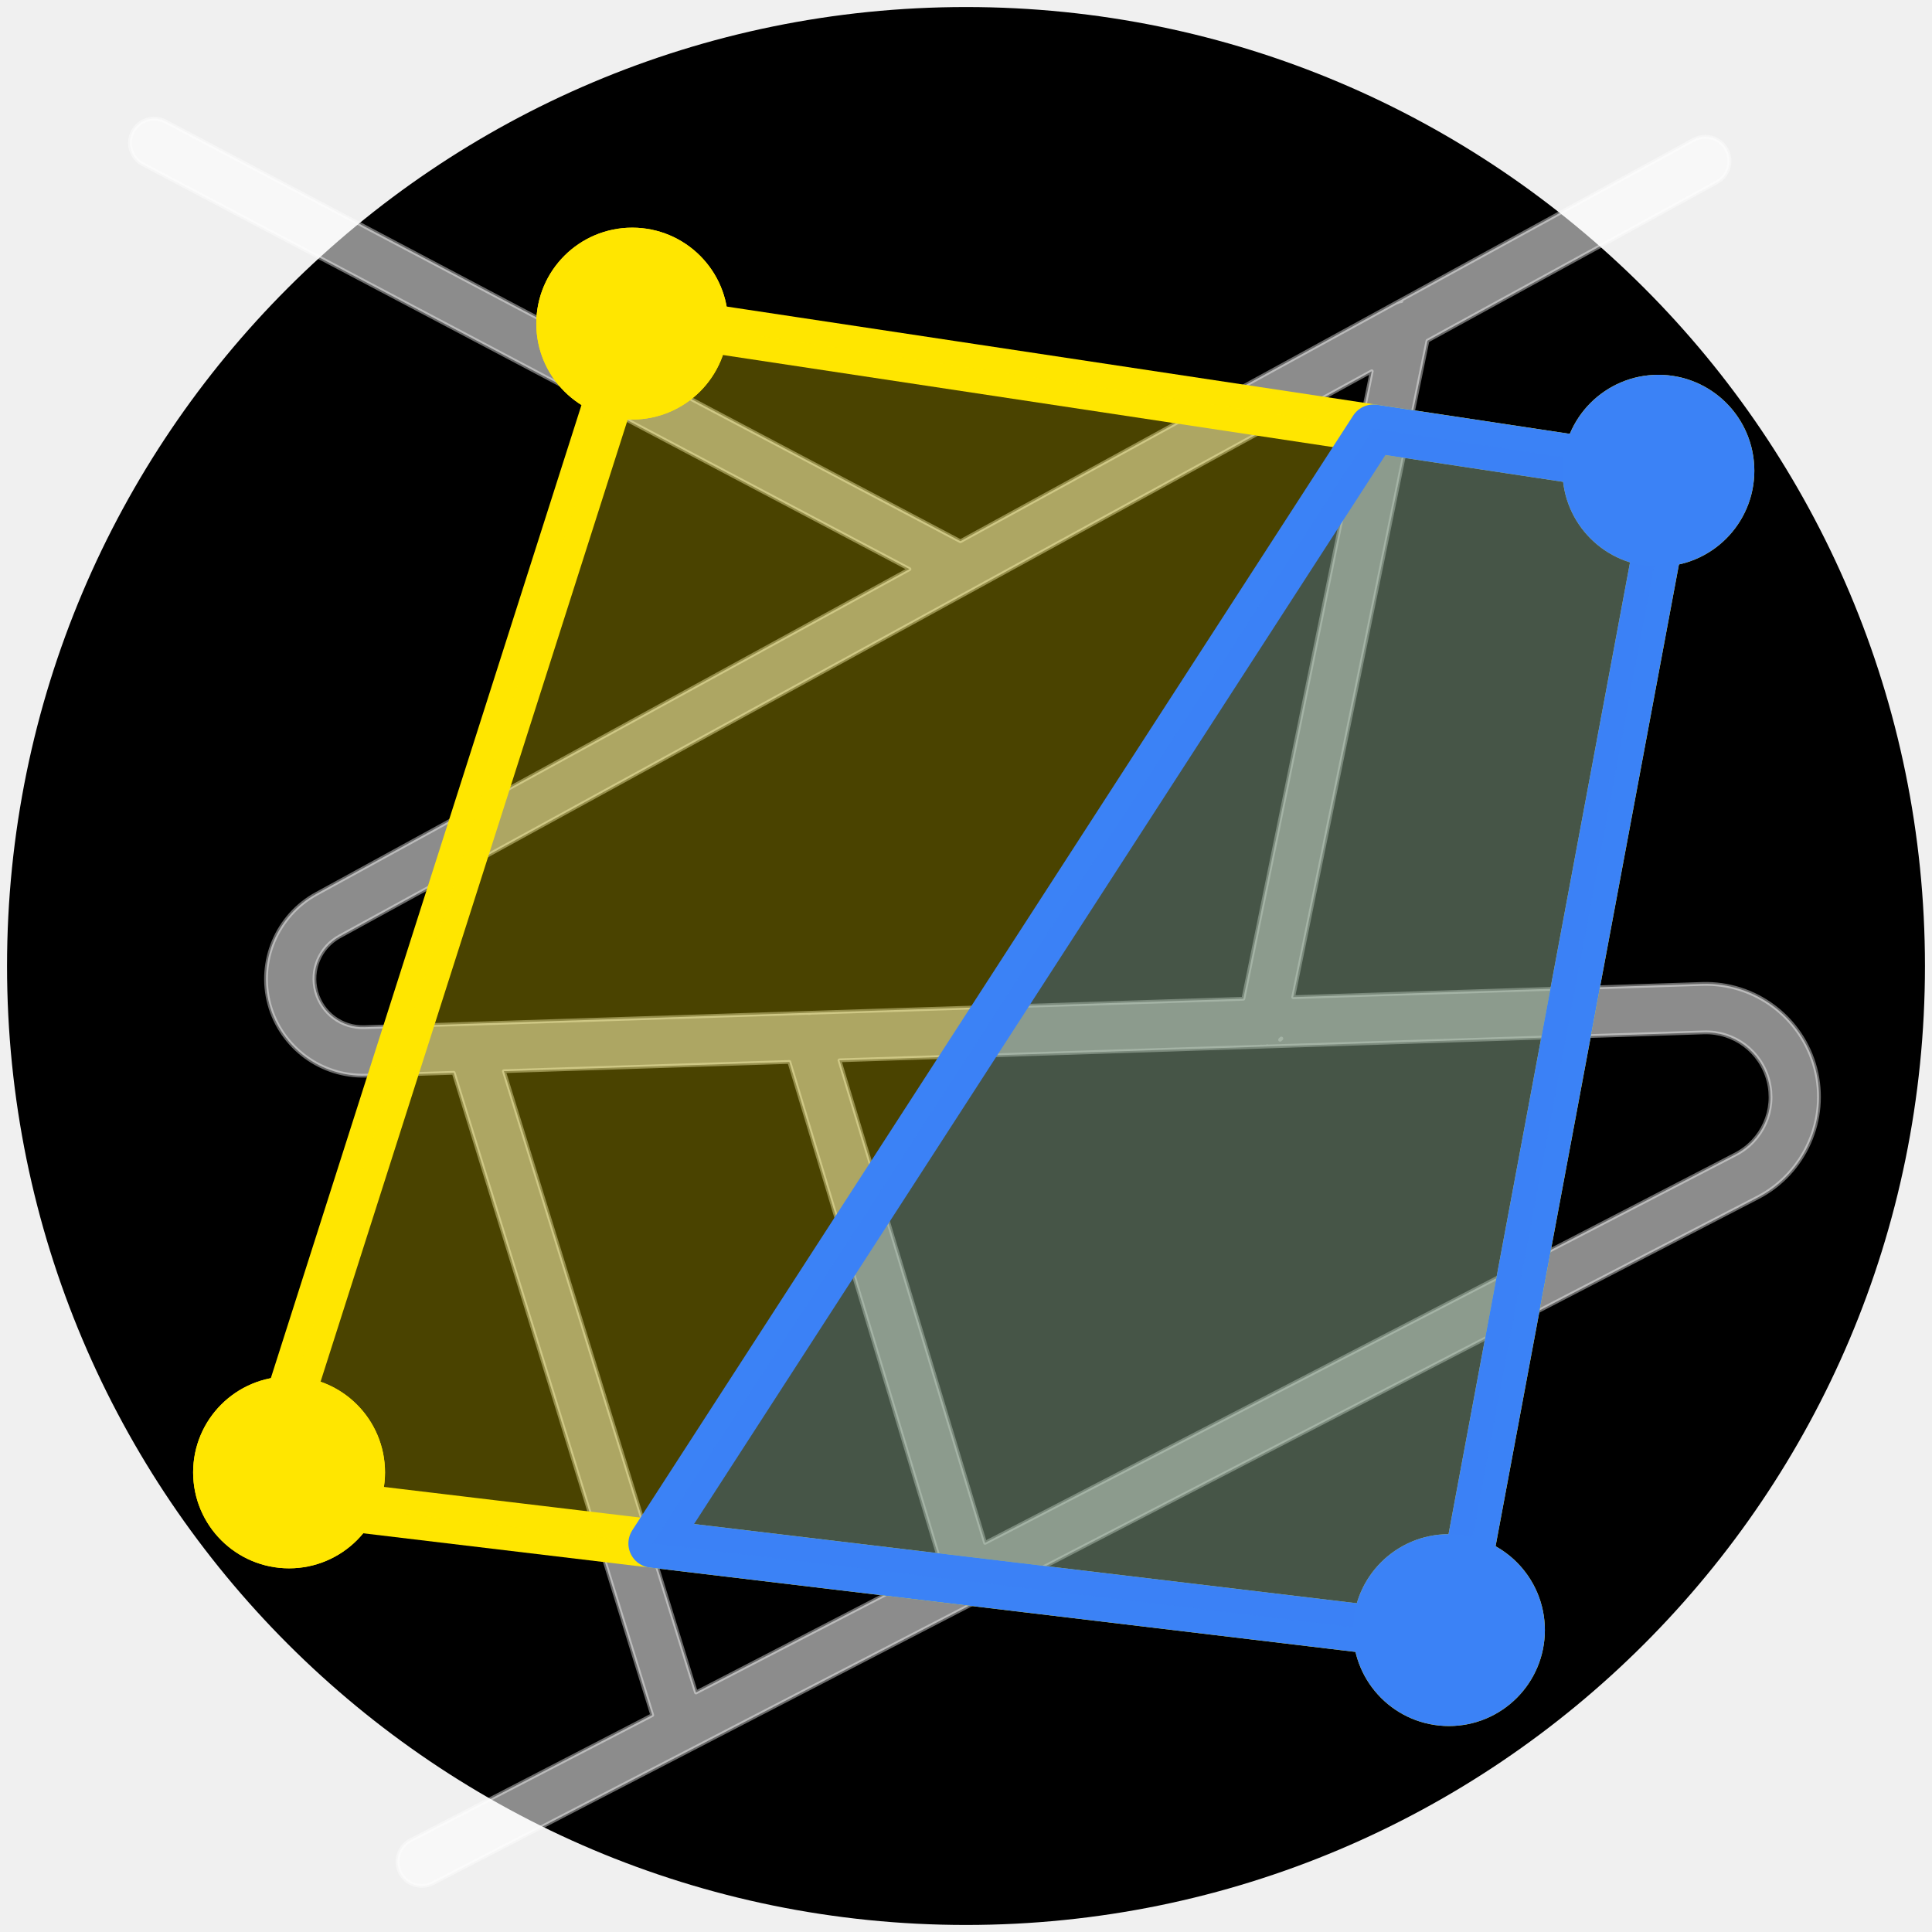
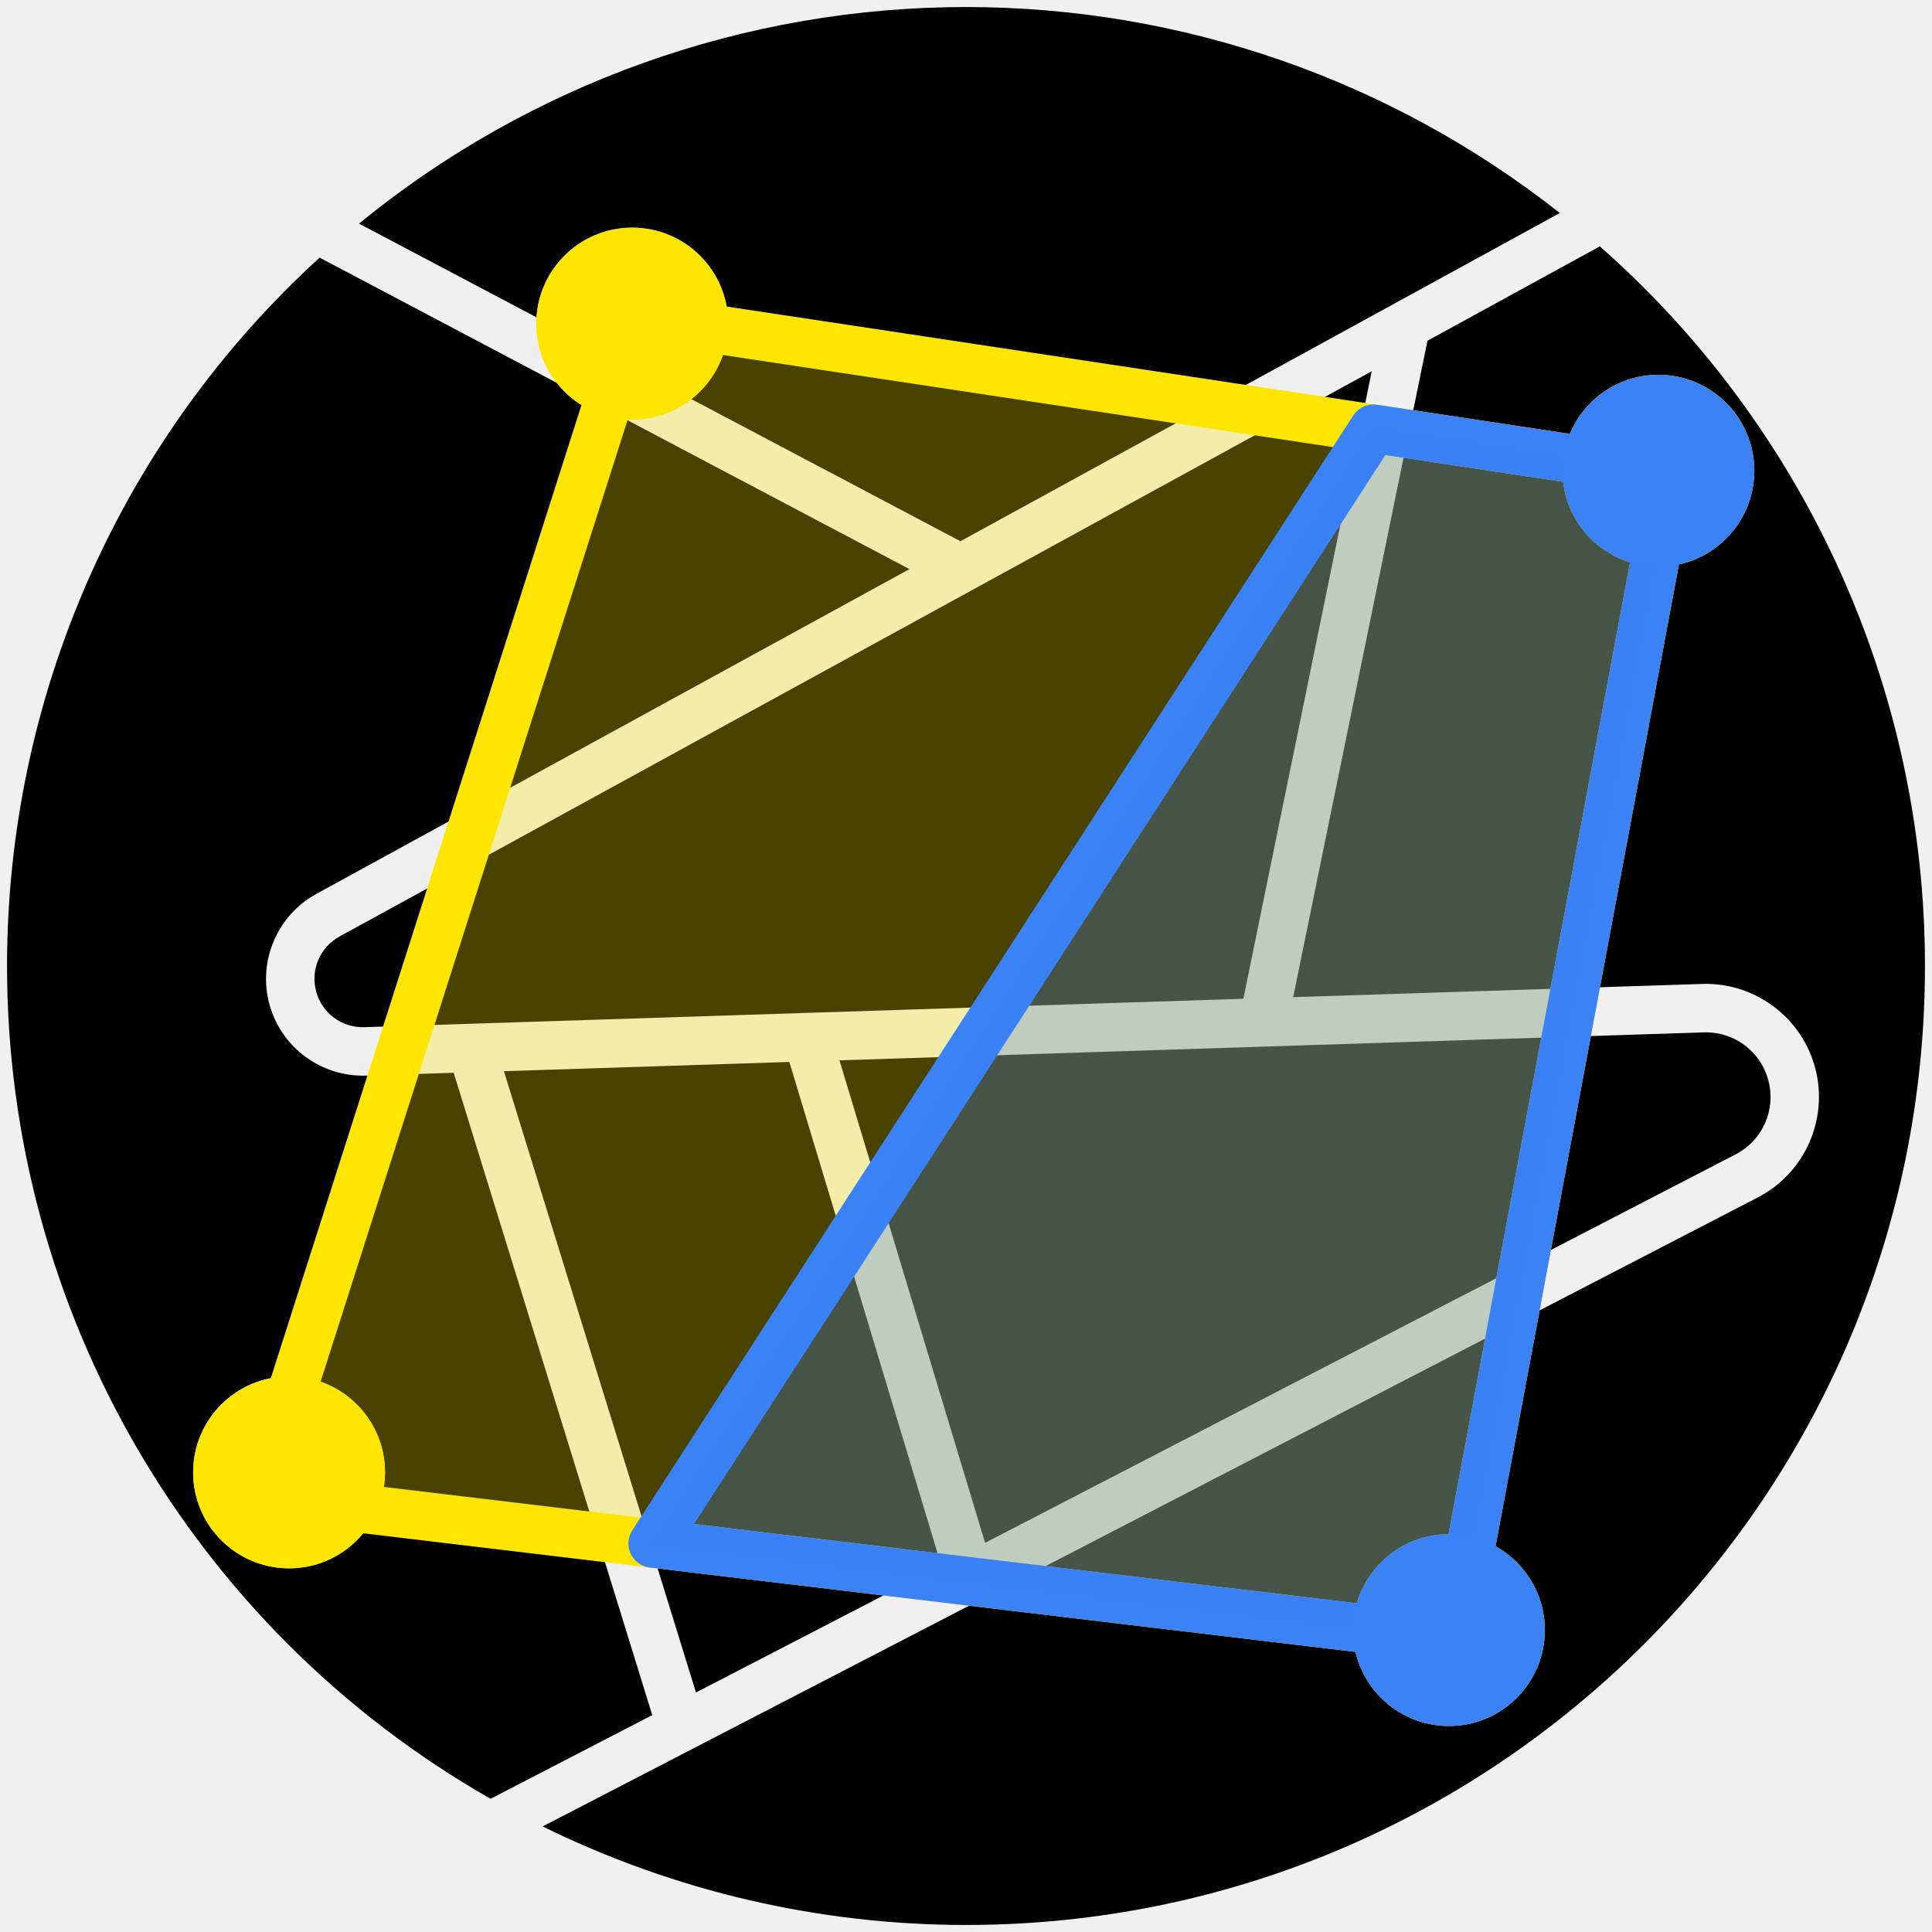
<svg xmlns="http://www.w3.org/2000/svg" width="512" height="512" viewBox="0 0 512 512" version="1.1" id="svg1" xml:space="preserve">
  <defs id="defs1" />
  <g id="layer1">
-     <circle style="fill:black;fill-rule:evenodd;stroke-width:12.848;stroke-linecap:round;stroke-linejoin:round;paint-order:stroke fill markers" id="path1" cx="256" cy="256" r="254.134" />
-     <path id="path16" style="baseline-shift:baseline;display:inline;overflow:visible;opacity:1;vector-effect:none;fill:white;fill-opacity:0.548;fill-rule:evenodd;stroke:white;stroke-linecap:round;stroke-linejoin:round;stroke-opacity:0.414;paint-order:stroke fill markers;enable-background:accumulate;stop-color:black;stop-opacity:1" d="m 40.621,31.441 a 6.423,6.423 0 0 0 -1.652,0.281 6.423,6.423 0 0 0 -3.785,3.137 6.423,6.423 0 0 0 2.682,8.68 L 241.016,150.822 83.83,236.896 c -10.388,5.688 -15.55,17.847 -12.43,29.271 3.121,11.425 13.749,19.269 25.586,18.887 l 23.244,-0.752 52.621,170.221 -64.029,33.143 a 6.423,6.423 0 0 0 -2.752,8.658 6.423,6.423 0 0 0 8.656,2.752 l 145.234,-75.178 a 6.423,6.423 0 0 0 0.031,-0.016 6.423,6.423 0 0 0 0.189,-0.098 l 0.027,-0.014 a 6.423,6.423 0 0 0 0.004,-0.002 L 465.854,317.326 c 12.404,-6.42 18.749,-20.66 15.227,-34.176 -3.523,-13.515 -16.013,-22.848 -29.973,-22.396 l -108.404,3.504 35.592,-173.959 76.695,-41.998 a 6.423,6.423 0 0 0 2.551,-8.719 6.423,6.423 0 0 0 -3.832,-3.08 6.423,6.423 0 0 0 -1.658,-0.256 6.423,6.423 0 0 0 -3.23,0.787 l -79.197,43.367 a 6.423,6.423 0 0 1 0.178,-0.078 6.423,6.423 0 0 0 -0.398,0.199 6.423,6.423 0 0 0 -0.006,0.004 L 254.523,143.428 43.863,32.18 A 6.423,6.423 0 0 0 40.621,31.441 Z M 371.395,79.789 a 6.423,6.423 0 0 0 -0.273,0.064 6.423,6.423 0 0 1 0.273,-0.064 z m -0.809,0.213 a 6.423,6.423 0 0 0 -0.301,0.109 6.423,6.423 0 0 1 0.301,-0.109 z m -7.059,18.383 -34.025,166.301 -115.699,3.74 h -0.014 a 6.423,6.423 0 0 0 -0.088,0.002 6.423,6.423 0 0 0 -0.104,0.004 l -88.85,2.873 a 6.423,6.423 0 0 0 -0.072,0.002 l -28.105,0.908 c -5.963,0.193 -11.205,-3.676 -12.777,-9.432 -1.572,-5.755 0.976,-11.754 6.209,-14.619 z M 214.076,268.439 a 6.423,6.423 0 0 1 0.553,0.027 6.423,6.423 0 0 0 -0.553,-0.027 z m 237.447,5.154 c 8.033,-0.26 15.098,5.02 17.125,12.797 2.027,7.777 -1.562,15.833 -8.699,19.527 l -198.896,102.951 -38.584,-127.871 112.375,-3.633 a 6.423,6.423 0 0 0 0.008,0 l 0.041,-0.002 a 6.423,6.423 0 0 0 0.189,-0.006 l 0.037,-0.002 z m -111.953,1.625 a 6.423,6.423 0 0 1 -0.33,0.324 6.423,6.423 0 0 0 0.33,-0.324 z m -3.637,2.041 a 6.423,6.423 0 0 1 -0.225,0.027 6.423,6.423 0 0 0 0.225,-0.027 z m -1.756,0.076 a 6.423,6.423 0 0 0 0.172,0.008 6.423,6.423 0 0 1 -0.172,-0.008 z m -124.998,4.092 40.268,133.449 -65.004,33.646 -50.9,-164.65 z m 53.014,140.66 a 6.423,6.423 0 0 1 -0.215,0.242 6.423,6.423 0 0 0 0.215,-0.242 z" />
+     <path d="m 209.18,281.428 -75.637,2.445 50.9,164.65 65.004,-33.646 z" style="fill-rule:evenodd;stroke-width:12.848;stroke-linecap:round;stroke-linejoin:round;paint-order:stroke fill markers" id="path102" />
+     <path d="m 451.523,273.594 c 8.033,-0.26 15.098,5.02 17.125,12.797 2.027,7.777 -1.562,15.833 -8.699,19.527 l -198.896,102.951 -38.584,-127.871 112.375,-3.633 a 6.423,6.423 0 0 0 0.008,0 l 0.041,-0.002 a 6.423,6.423 0 0 0 0.189,-0.006 l 0.037,-0.002 z" style="fill-rule:evenodd;stroke-width:12.847;stroke-linecap:round;stroke-linejoin:round;paint-order:stroke fill markers;fill:black;fill-opacity:1;stroke-dasharray:none" id="path99" />
+     <path d="M 363.527,98.385 90.002,248.164 c -5.233,2.866 -7.781,8.864 -6.209,14.619 1.572,5.755 6.814,9.624 12.777,9.432 l 28.105,-0.908 a 6.423,6.423 0 0 1 0.072,-0.002 l 88.85,-2.873 a 6.423,6.423 0 0 1 0.104,-0.004 6.423,6.423 0 0 1 0.088,-0.002 h 0.014 l 115.699,-3.74 z" style="fill-rule:evenodd;stroke-width:12.848;stroke-linecap:round;stroke-linejoin:round;paint-order:stroke fill markers" id="path98" />
+     <path d="m 130.004,476.701 42.848,-22.178 -52.621,-170.221 -23.244,0.752 c -11.837,0.383 -22.465,-7.462 -25.586,-18.887 -3.121,-11.425 2.042,-23.583 12.43,-29.271 L 241.016,150.822 84.701,68.273 A 254.134,254.134 0 0 0 1.865,256 254.134,254.134 0 0 0 130.004,476.701 Z" style="fill-rule:evenodd;stroke-width:12.848;stroke-linecap:round;stroke-linejoin:round;paint-order:stroke fill markers" id="path97" />
+     <path d="m 423.969,65.289 -45.674,25.01 -35.592,173.959 108.404,-3.504 c 13.96,-0.451 26.45,8.881 29.973,22.396 3.523,13.515 -2.823,27.755 -15.227,34.176 L 260.213,423.77 a 6.423,6.423 0 0 1 -0.004,0.002 l -0.027,0.014 a 6.423,6.423 0 0 1 -0.189,0.098 6.423,6.423 0 0 1 -0.031,0.016 L 143.803,484.025 A 254.134,254.134 0 0 0 256,510.135 254.134,254.134 0 0 0 510.135,256 254.134,254.134 0 0 0 423.969,65.289 Z" style="fill-rule:evenodd;stroke-width:12.848;stroke-linecap:round;stroke-linejoin:round;paint-order:stroke fill markers" id="path96" />
+     <path d="M 256,1.865 A 254.134,254.134 0 0 0 95.139,59.258 L 254.523,143.428 369.396,80.525 a 6.423,6.423 0 0 1 0.006,-0.004 6.423,6.423 0 0 1 0.398,-0.199 6.423,6.423 0 0 0 -0.178,0.078 L 413.363,56.449 A 254.134,254.134 0 0 0 256,1.865 Z" style="fill-rule:evenodd;stroke-width:12.848;stroke-linecap:round;stroke-linejoin:round;paint-order:stroke fill markers" id="path94" />
  </g>
  <g id="layer2" style="display:inline">
    <path style="fill:#ffe600;fill-opacity:0.292;fill-rule:evenodd;stroke:#ffe600;stroke-width:12.847;stroke-linecap:round;stroke-linejoin:round;stroke-dasharray:none;stroke-opacity:1;paint-order:stroke fill markers" d="M 168.268,84.064 68.512,396.552 385.207,434.411 442.897,125.528 Z" id="path9" />
    <circle style="fill:#ffe600;fill-opacity:1;fill-rule:evenodd;stroke:#ffe600;stroke-width:12.847;stroke-linecap:round;stroke-linejoin:round;stroke-dasharray:none;stroke-opacity:1;paint-order:stroke fill markers" id="path10" cx="167.549" cy="85.758" r="19.003" />
    <circle style="fill:#ffe600;fill-opacity:1;fill-rule:evenodd;stroke:#ffe600;stroke-width:12.847;stroke-linecap:round;stroke-linejoin:round;stroke-dasharray:none;stroke-opacity:1;paint-order:stroke fill markers" id="path10-3" cx="439.493" cy="-124.749" r="19.003" transform="scale(1,-1)" />
    <circle style="fill:#ffe600;fill-opacity:1;fill-rule:evenodd;stroke:#ffe600;stroke-width:12.847;stroke-linecap:round;stroke-linejoin:round;stroke-dasharray:none;stroke-opacity:1;paint-order:stroke fill markers" id="path10-1" cx="383.981" cy="431.993" r="19.003" />
    <circle style="fill:#ffe600;fill-opacity:1;fill-rule:evenodd;stroke:#ffe600;stroke-width:12.847;stroke-linecap:round;stroke-linejoin:round;stroke-dasharray:none;stroke-opacity:1;paint-order:stroke fill markers" id="path10-36" cx="76.607" cy="390.197" r="19.003" />
  </g>
  <g id="g43" style="display:inline">
    <path id="path40" style="fill:#3b82f6;fill-opacity:0.29;fill-rule:evenodd;stroke:#3b82f6;stroke-width:12.847;stroke-linecap:round;stroke-linejoin:round;stroke-dasharray:none;stroke-opacity:1;paint-order:stroke fill markers" d="M 364.006 113.617 L 172.955 409.037 L 385.207 434.41 L 442.896 125.529 L 364.006 113.617 z " />
    <circle style="fill:#ffe600;fill-opacity:1;fill-rule:evenodd;stroke:#ffe600;stroke-width:12.847;stroke-linecap:round;stroke-linejoin:round;stroke-dasharray:none;stroke-opacity:1;paint-order:stroke fill markers" id="circle40" cx="167.549" cy="85.758" r="19.003" />
    <circle style="fill:#3b82f6;fill-opacity:1;fill-rule:evenodd;stroke:#3b82f6;stroke-width:12.847;stroke-linecap:round;stroke-linejoin:round;stroke-dasharray:none;stroke-opacity:1;paint-order:stroke fill markers" id="circle41" cx="439.493" cy="-124.749" r="19.003" transform="scale(1,-1)" />
    <circle style="fill:#3b82f6;fill-opacity:1;fill-rule:evenodd;stroke:#3b82f6;stroke-width:12.847;stroke-linecap:round;stroke-linejoin:round;stroke-dasharray:none;stroke-opacity:1;paint-order:stroke fill markers" id="circle42" cx="383.981" cy="431.993" r="19.003" />
    <circle style="fill:#ffe600;fill-opacity:1;fill-rule:evenodd;stroke:#ffe600;stroke-width:12.847;stroke-linecap:round;stroke-linejoin:round;stroke-dasharray:none;stroke-opacity:1;paint-order:stroke fill markers" id="circle43" cx="76.607" cy="390.197" r="19.003" />
  </g>
  <g id="layer3" />
</svg>
